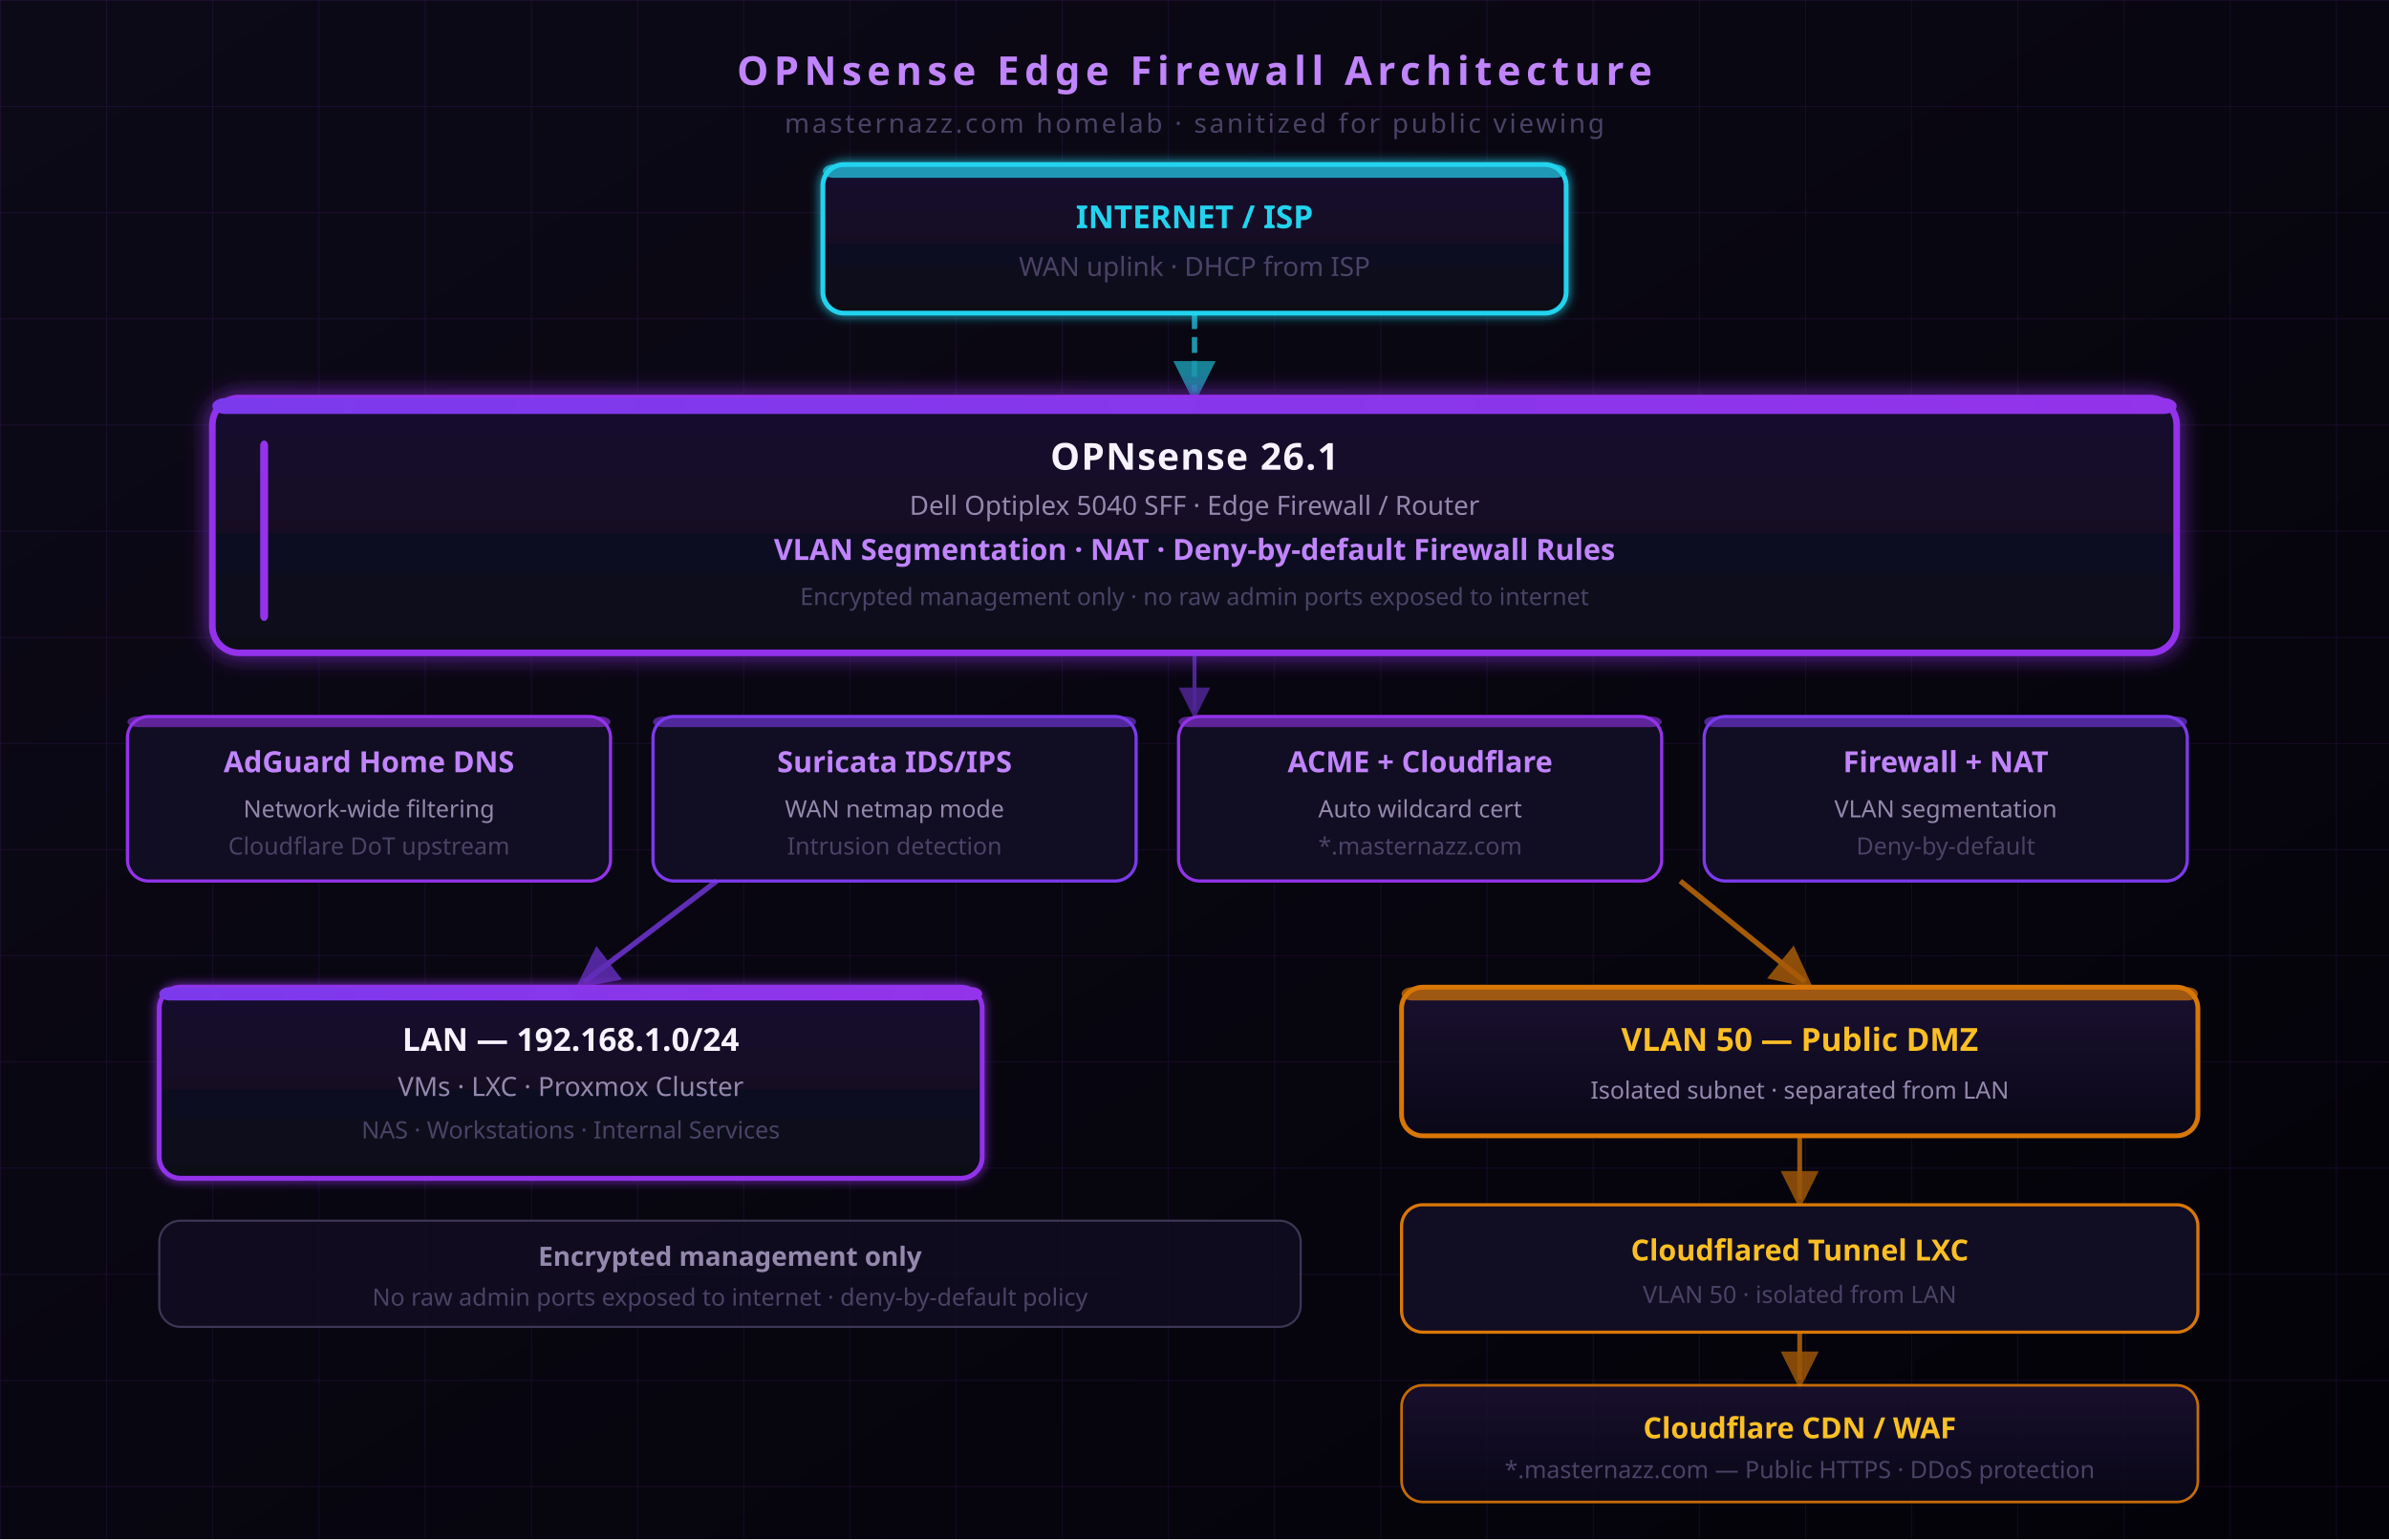
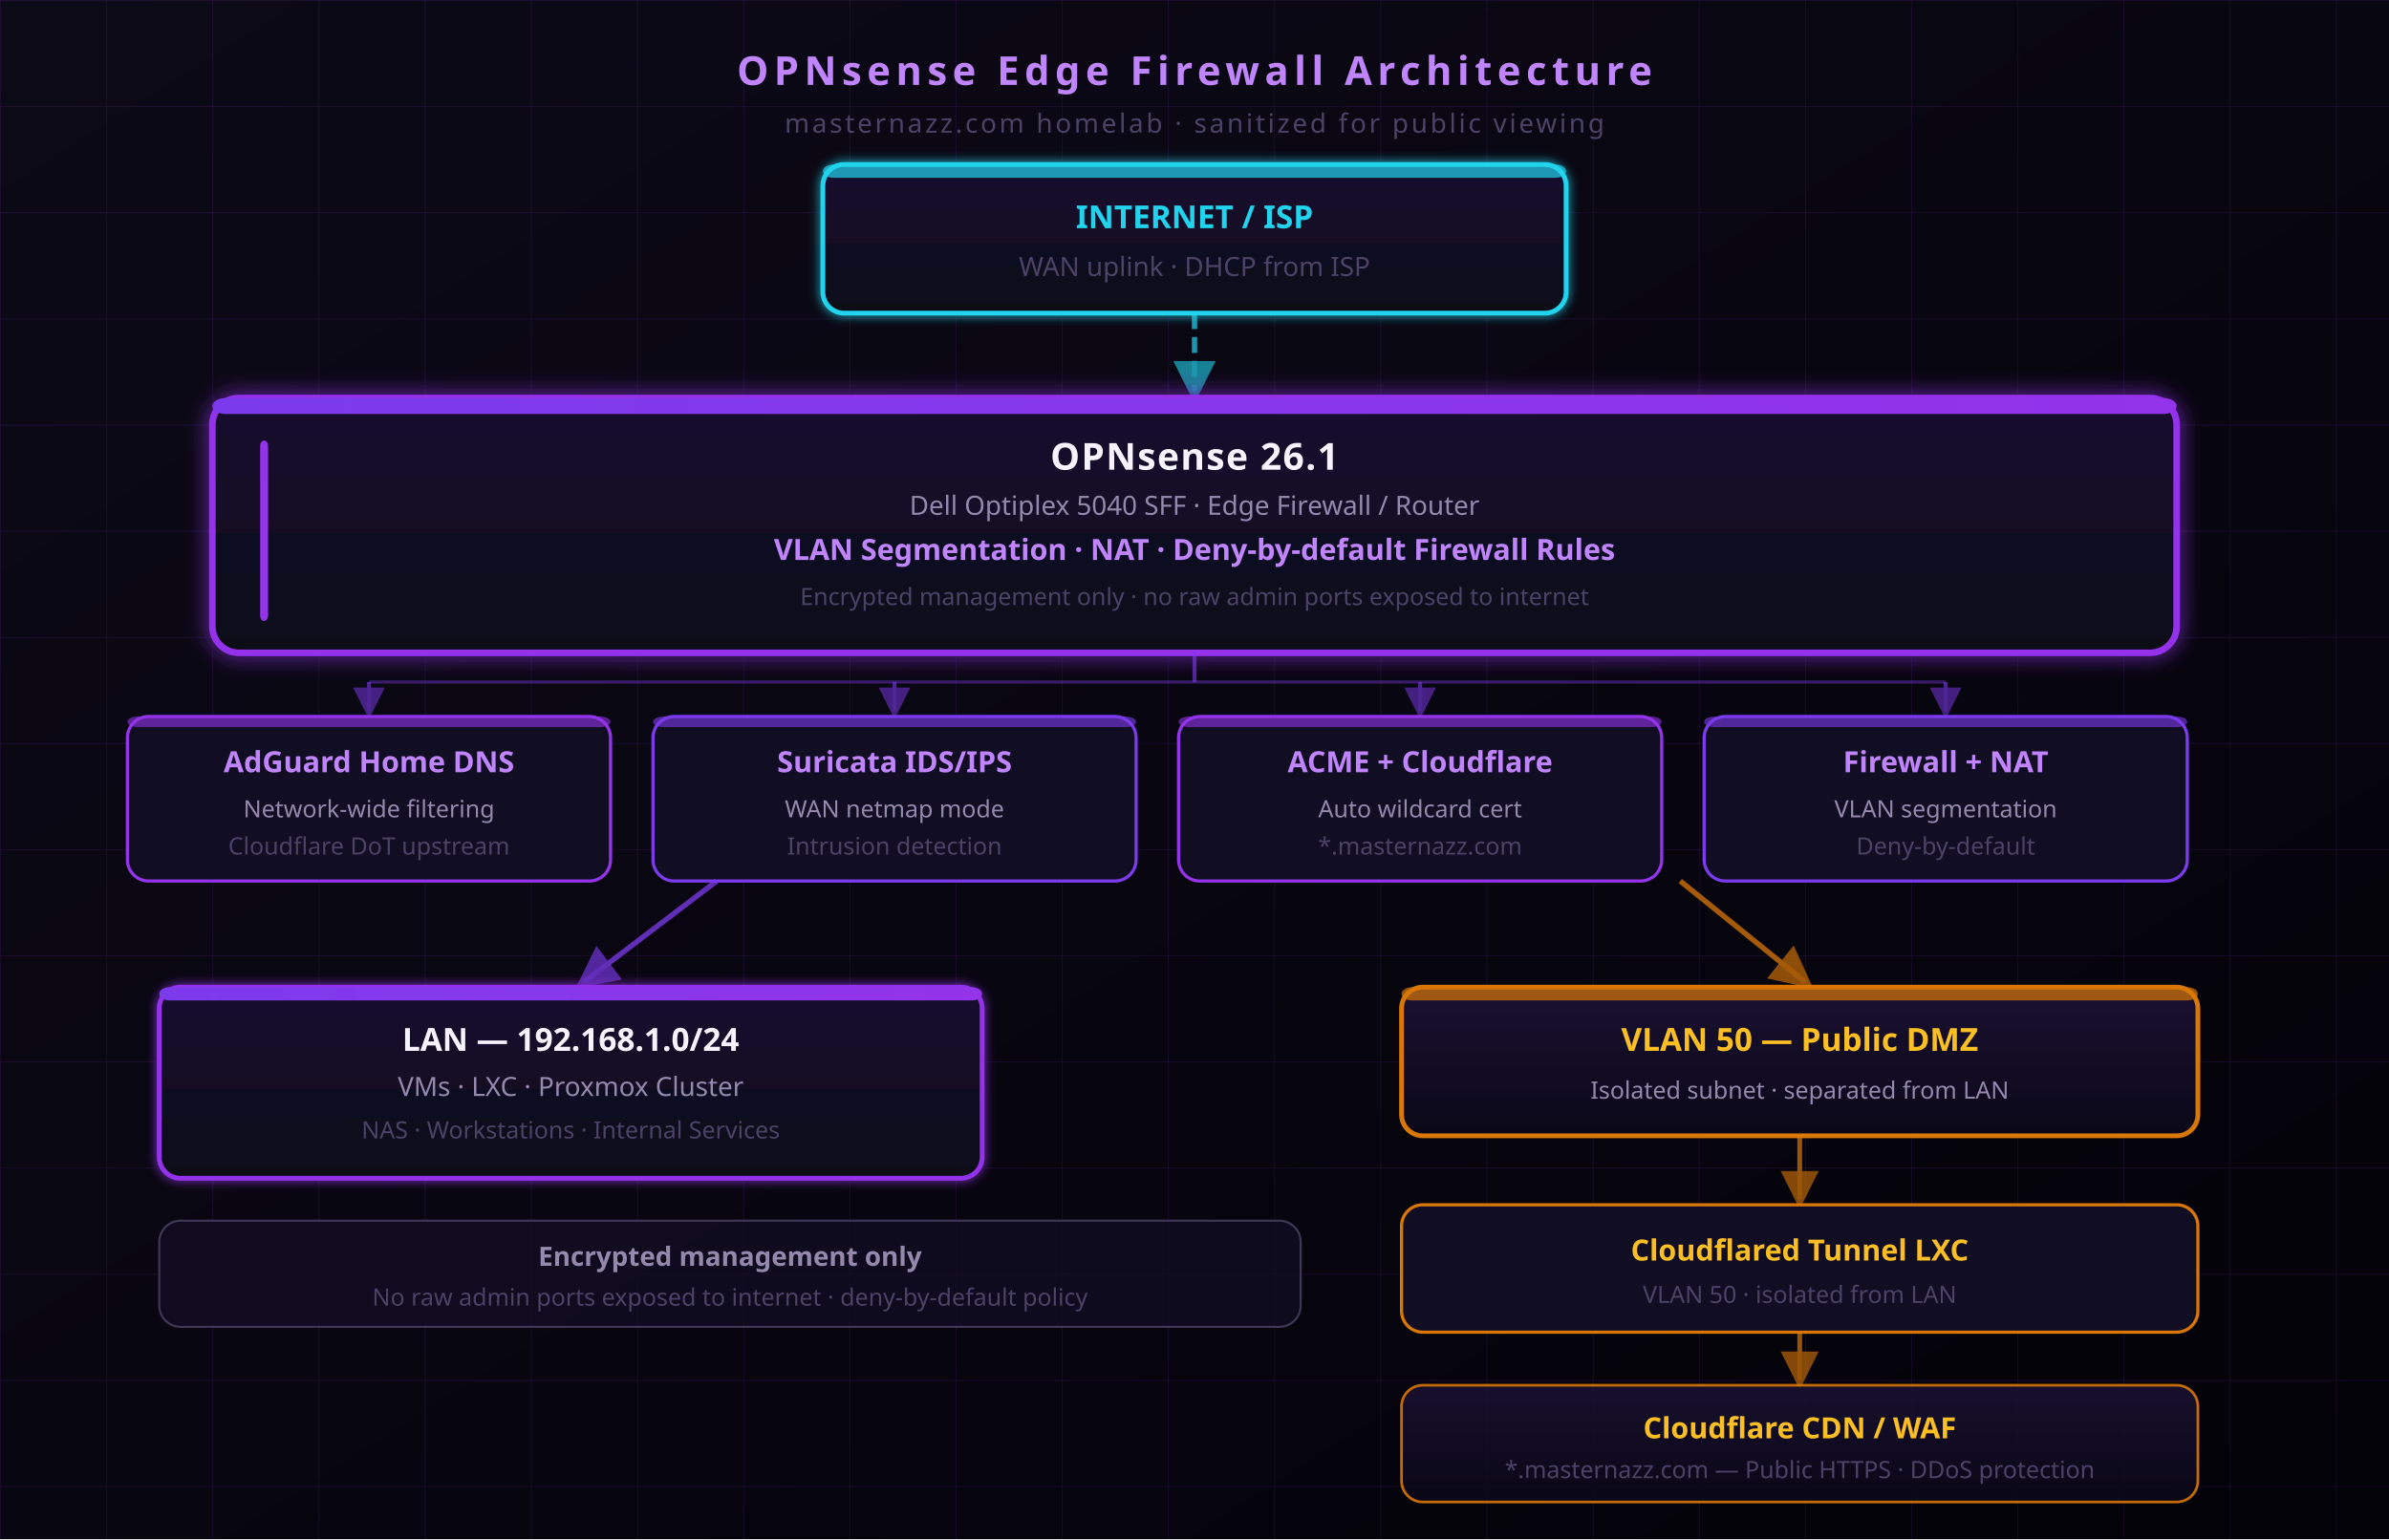
<svg xmlns="http://www.w3.org/2000/svg" width="900" height="580" viewBox="0 0 900 580" font-family="'Segoe UI', system-ui, sans-serif">
  <defs>
    <linearGradient id="bg" x1="0" y1="0" x2="1" y2="1" gradientUnits="objectBoundingBox">
      <stop offset="0%" stop-color="#0d0a18" />
      <stop offset="100%" stop-color="#030208" />
    </linearGradient>
    <linearGradient id="card" x1="0" y1="0" x2="0" y2="1" gradientUnits="objectBoundingBox">
      <stop offset="0%" stop-color="#1a1030" />
      <stop offset="100%" stop-color="#0a0818" />
    </linearGradient>
    <linearGradient id="purpleBar" x1="0" y1="0" x2="1" y2="0" gradientUnits="objectBoundingBox">
      <stop offset="0%" stop-color="#7c3aed" />
      <stop offset="100%" stop-color="#9333ea" />
    </linearGradient>
    <pattern id="grid" width="40" height="40" patternUnits="userSpaceOnUse">
      <path d="M 40 0 L 0 0 0 40" fill="none" stroke="#9333ea" stroke-width="0.4" opacity="0.2" />
    </pattern>
    <filter id="glow">
      <feGaussianBlur in="SourceGraphic" stdDeviation="4" result="b" />
      <feMerge>
        <feMergeNode in="b" />
        <feMergeNode in="SourceGraphic" />
      </feMerge>
    </filter>
    <filter id="glowSoft">
      <feGaussianBlur in="SourceGraphic" stdDeviation="2" result="b" />
      <feMerge>
        <feMergeNode in="b" />
        <feMergeNode in="SourceGraphic" />
      </feMerge>
    </filter>
    <marker id="arr" markerWidth="8" markerHeight="8" refX="6" refY="4" orient="auto">
      <path d="M0,0 L0,8 L8,4 z" fill="#7c3aed" opacity="0.85" />
    </marker>
    <marker id="arrOrange" markerWidth="8" markerHeight="8" refX="6" refY="4" orient="auto">
      <path d="M0,0 L0,8 L8,4 z" fill="#d97706" opacity="0.85" />
    </marker>
    <marker id="arrCyan" markerWidth="8" markerHeight="8" refX="6" refY="4" orient="auto">
      <path d="M0,0 L0,8 L8,4 z" fill="#22d3ee" opacity="0.85" />
    </marker>
  </defs>
  <rect width="900" height="580" fill="url(#bg)" />
  <rect width="900" height="580" fill="url(#grid)" />
  <text x="450" y="32" text-anchor="middle" fill="#c084fc" font-size="15" font-weight="700" letter-spacing="2">OPNsense Edge Firewall Architecture</text>
  <text x="450" y="50" text-anchor="middle" fill="#4b4266" font-size="10" letter-spacing="1">masternazz.com homelab · sanitized for public viewing</text>
  <rect x="310" y="62" width="280" height="56" rx="8" fill="url(#card)" stroke="#22d3ee" stroke-width="1.8" filter="url(#glowSoft)" />
  <rect x="310" y="62" width="280" height="5" rx="4" fill="#22d3ee" opacity="0.7" />
  <text x="450" y="86" text-anchor="middle" fill="#22d3ee" font-size="12" font-weight="700">INTERNET / ISP</text>
  <text x="450" y="104" text-anchor="middle" fill="#4b4266" font-size="10">WAN uplink · DHCP from ISP</text>
  <line x1="450" y1="118" x2="450" y2="148" stroke="#22d3ee" stroke-width="2" stroke-dasharray="6,3" opacity="0.7" marker-end="url(#arrCyan)" />
  <rect x="80" y="150" width="740" height="96" rx="10" fill="url(#card)" stroke="#9333ea" stroke-width="2.5" filter="url(#glow)" />
  <rect x="80" y="150" width="740" height="6" rx="5" fill="url(#purpleBar)" />
  <rect x="98" y="166" width="3" height="68" rx="2" fill="#9333ea" />
  <text x="450" y="177" text-anchor="middle" fill="#f6f3ff" font-size="14" font-weight="700" letter-spacing="0.5">OPNsense 26.1</text>
  <text x="450" y="194" text-anchor="middle" fill="#9488ad" font-size="10">Dell Optiplex 5040 SFF · Edge Firewall / Router</text>
  <text x="450" y="211" text-anchor="middle" fill="#c084fc" font-size="11" font-weight="600">VLAN Segmentation · NAT · Deny-by-default Firewall Rules</text>
  <text x="450" y="228" text-anchor="middle" fill="#4b4266" font-size="9">Encrypted management only · no raw admin ports exposed to internet</text>
-   <line x1="450" y1="246" x2="450" y2="268" stroke="#7c3aed" stroke-width="1.5" opacity="0.6" marker-end="url(#arr)" />
+   <line x1="450" y1="246" x2="450" y2="257" stroke="#7c3aed" stroke-width="1.5" opacity="0.6" />
+   <line x1="139" y1="257" x2="733" y2="257" stroke="#7c3aed" stroke-width="1.2" opacity="0.4" />
+   <line x1="139" y1="257" x2="139" y2="268" stroke="#7c3aed" stroke-width="1.5" opacity="0.6" marker-end="url(#arr)" />
+   <line x1="337" y1="257" x2="337" y2="268" stroke="#7c3aed" stroke-width="1.5" opacity="0.6" marker-end="url(#arr)" />
+   <line x1="535" y1="257" x2="535" y2="268" stroke="#7c3aed" stroke-width="1.5" opacity="0.6" marker-end="url(#arr)" />
+   <line x1="733" y1="257" x2="733" y2="268" stroke="#7c3aed" stroke-width="1.5" opacity="0.6" marker-end="url(#arr)" />
  <rect x="48" y="270" width="182" height="62" rx="8" fill="#110d22" stroke="#9333ea" stroke-width="1.2" />
  <rect x="48" y="270" width="182" height="4" rx="4" fill="#9333ea" opacity="0.6" />
  <text x="139" y="291" text-anchor="middle" fill="#c084fc" font-size="11" font-weight="700">AdGuard Home DNS</text>
  <text x="139" y="308" text-anchor="middle" fill="#9488ad" font-size="9">Network-wide filtering</text>
  <text x="139" y="322" text-anchor="middle" fill="#4b4266" font-size="9">Cloudflare DoT upstream</text>
  <rect x="246" y="270" width="182" height="62" rx="8" fill="#110d22" stroke="#7c3aed" stroke-width="1.2" />
  <rect x="246" y="270" width="182" height="4" rx="4" fill="#7c3aed" opacity="0.6" />
  <text x="337" y="291" text-anchor="middle" fill="#c084fc" font-size="11" font-weight="700">Suricata IDS/IPS</text>
  <text x="337" y="308" text-anchor="middle" fill="#9488ad" font-size="9">WAN netmap mode</text>
  <text x="337" y="322" text-anchor="middle" fill="#4b4266" font-size="9">Intrusion detection</text>
  <rect x="444" y="270" width="182" height="62" rx="8" fill="#110d22" stroke="#9333ea" stroke-width="1.2" />
  <rect x="444" y="270" width="182" height="4" rx="4" fill="#9333ea" opacity="0.6" />
  <text x="535" y="291" text-anchor="middle" fill="#c084fc" font-size="11" font-weight="700">ACME + Cloudflare</text>
  <text x="535" y="308" text-anchor="middle" fill="#9488ad" font-size="9">Auto wildcard cert</text>
  <text x="535" y="322" text-anchor="middle" fill="#4b4266" font-size="9">*.masternazz.com</text>
  <rect x="642" y="270" width="182" height="62" rx="8" fill="#110d22" stroke="#7c3aed" stroke-width="1.2" />
  <rect x="642" y="270" width="182" height="4" rx="4" fill="#7c3aed" opacity="0.6" />
  <text x="733" y="291" text-anchor="middle" fill="#c084fc" font-size="11" font-weight="700">Firewall + NAT</text>
  <text x="733" y="308" text-anchor="middle" fill="#9488ad" font-size="9">VLAN segmentation</text>
  <text x="733" y="322" text-anchor="middle" fill="#4b4266" font-size="9">Deny-by-default</text>
  <line x1="270" y1="332" x2="220" y2="370" stroke="#7c3aed" stroke-width="2" opacity="0.75" marker-end="url(#arr)" />
  <line x1="633" y1="332" x2="680" y2="370" stroke="#d97706" stroke-width="2" opacity="0.75" marker-end="url(#arrOrange)" />
  <rect x="60" y="372" width="310" height="72" rx="8" fill="url(#card)" stroke="#9333ea" stroke-width="1.8" filter="url(#glowSoft)" />
  <rect x="60" y="372" width="310" height="5" rx="4" fill="url(#purpleBar)" />
  <text x="215" y="396" text-anchor="middle" fill="#f6f3ff" font-size="12" font-weight="700">LAN — 192.168.1.0/24</text>
  <text x="215" y="413" text-anchor="middle" fill="#9488ad" font-size="10">VMs · LXC · Proxmox Cluster</text>
  <text x="215" y="429" text-anchor="middle" fill="#4b4266" font-size="9">NAS · Workstations · Internal Services</text>
  <rect x="528" y="372" width="300" height="56" rx="8" fill="url(#card)" stroke="#d97706" stroke-width="1.8" />
  <rect x="528" y="372" width="300" height="5" rx="4" fill="#d97706" opacity="0.7" />
  <text x="678" y="396" text-anchor="middle" fill="#fbbf24" font-size="12" font-weight="700">VLAN 50 — Public DMZ</text>
  <text x="678" y="414" text-anchor="middle" fill="#9488ad" font-size="9">Isolated subnet · separated from LAN</text>
  <line x1="678" y1="428" x2="678" y2="452" stroke="#d97706" stroke-width="1.8" opacity="0.7" marker-end="url(#arrOrange)" />
  <rect x="528" y="454" width="300" height="48" rx="8" fill="#110d22" stroke="#d97706" stroke-width="1.2" />
  <text x="678" y="475" text-anchor="middle" fill="#fbbf24" font-size="11" font-weight="600">Cloudflared Tunnel LXC</text>
  <text x="678" y="491" text-anchor="middle" fill="#4b4266" font-size="9">VLAN 50 · isolated from LAN</text>
  <line x1="678" y1="502" x2="678" y2="520" stroke="#d97706" stroke-width="1.8" opacity="0.7" marker-end="url(#arrOrange)" />
  <rect x="528" y="522" width="300" height="44" rx="8" fill="url(#card)" stroke="#d97706" stroke-width="1" opacity="0.9" />
  <text x="678" y="542" text-anchor="middle" fill="#fbbf24" font-size="11" font-weight="600">Cloudflare CDN / WAF</text>
  <text x="678" y="557" text-anchor="middle" fill="#4b4266" font-size="9">*.masternazz.com — Public HTTPS · DDoS protection</text>
  <rect x="60" y="460" width="430" height="40" rx="8" fill="#110d22" stroke="#4b4266" stroke-width="0.8" opacity="0.8" />
  <text x="275" y="477" text-anchor="middle" fill="#9488ad" font-size="10" font-weight="600">Encrypted management only</text>
  <text x="275" y="492" text-anchor="middle" fill="#4b4266" font-size="9">No raw admin ports exposed to internet · deny-by-default policy</text>
</svg>
